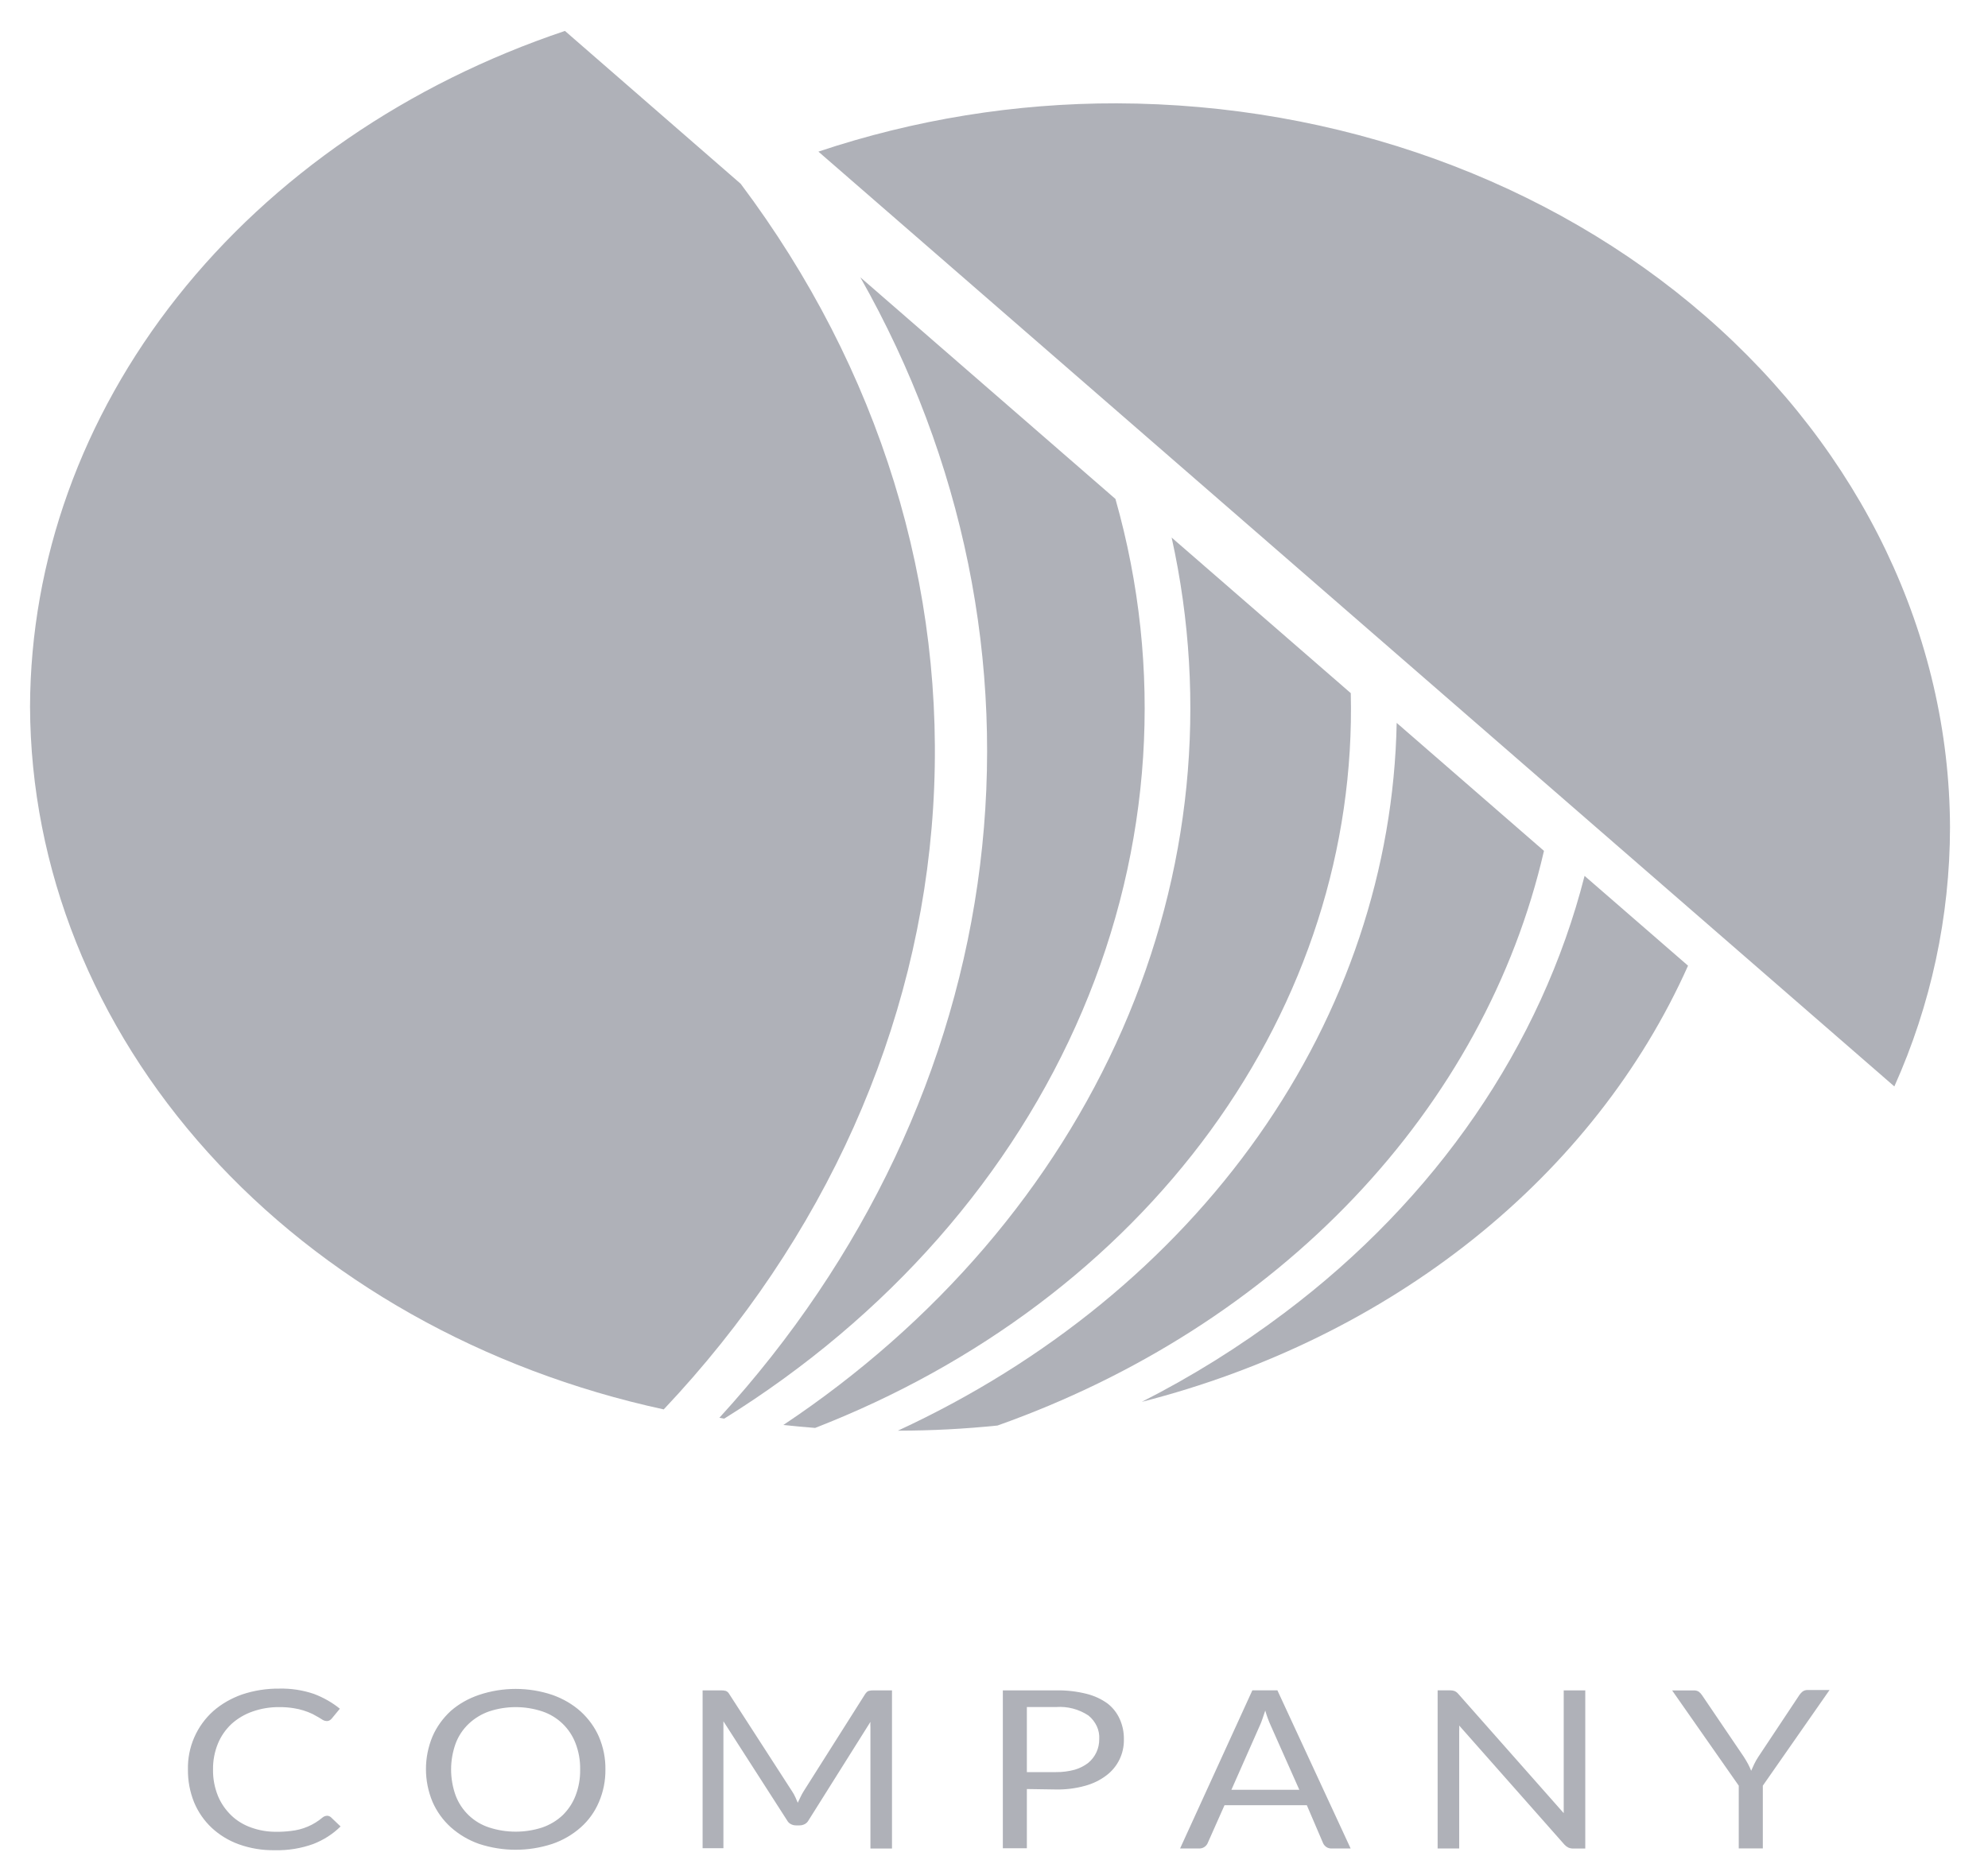
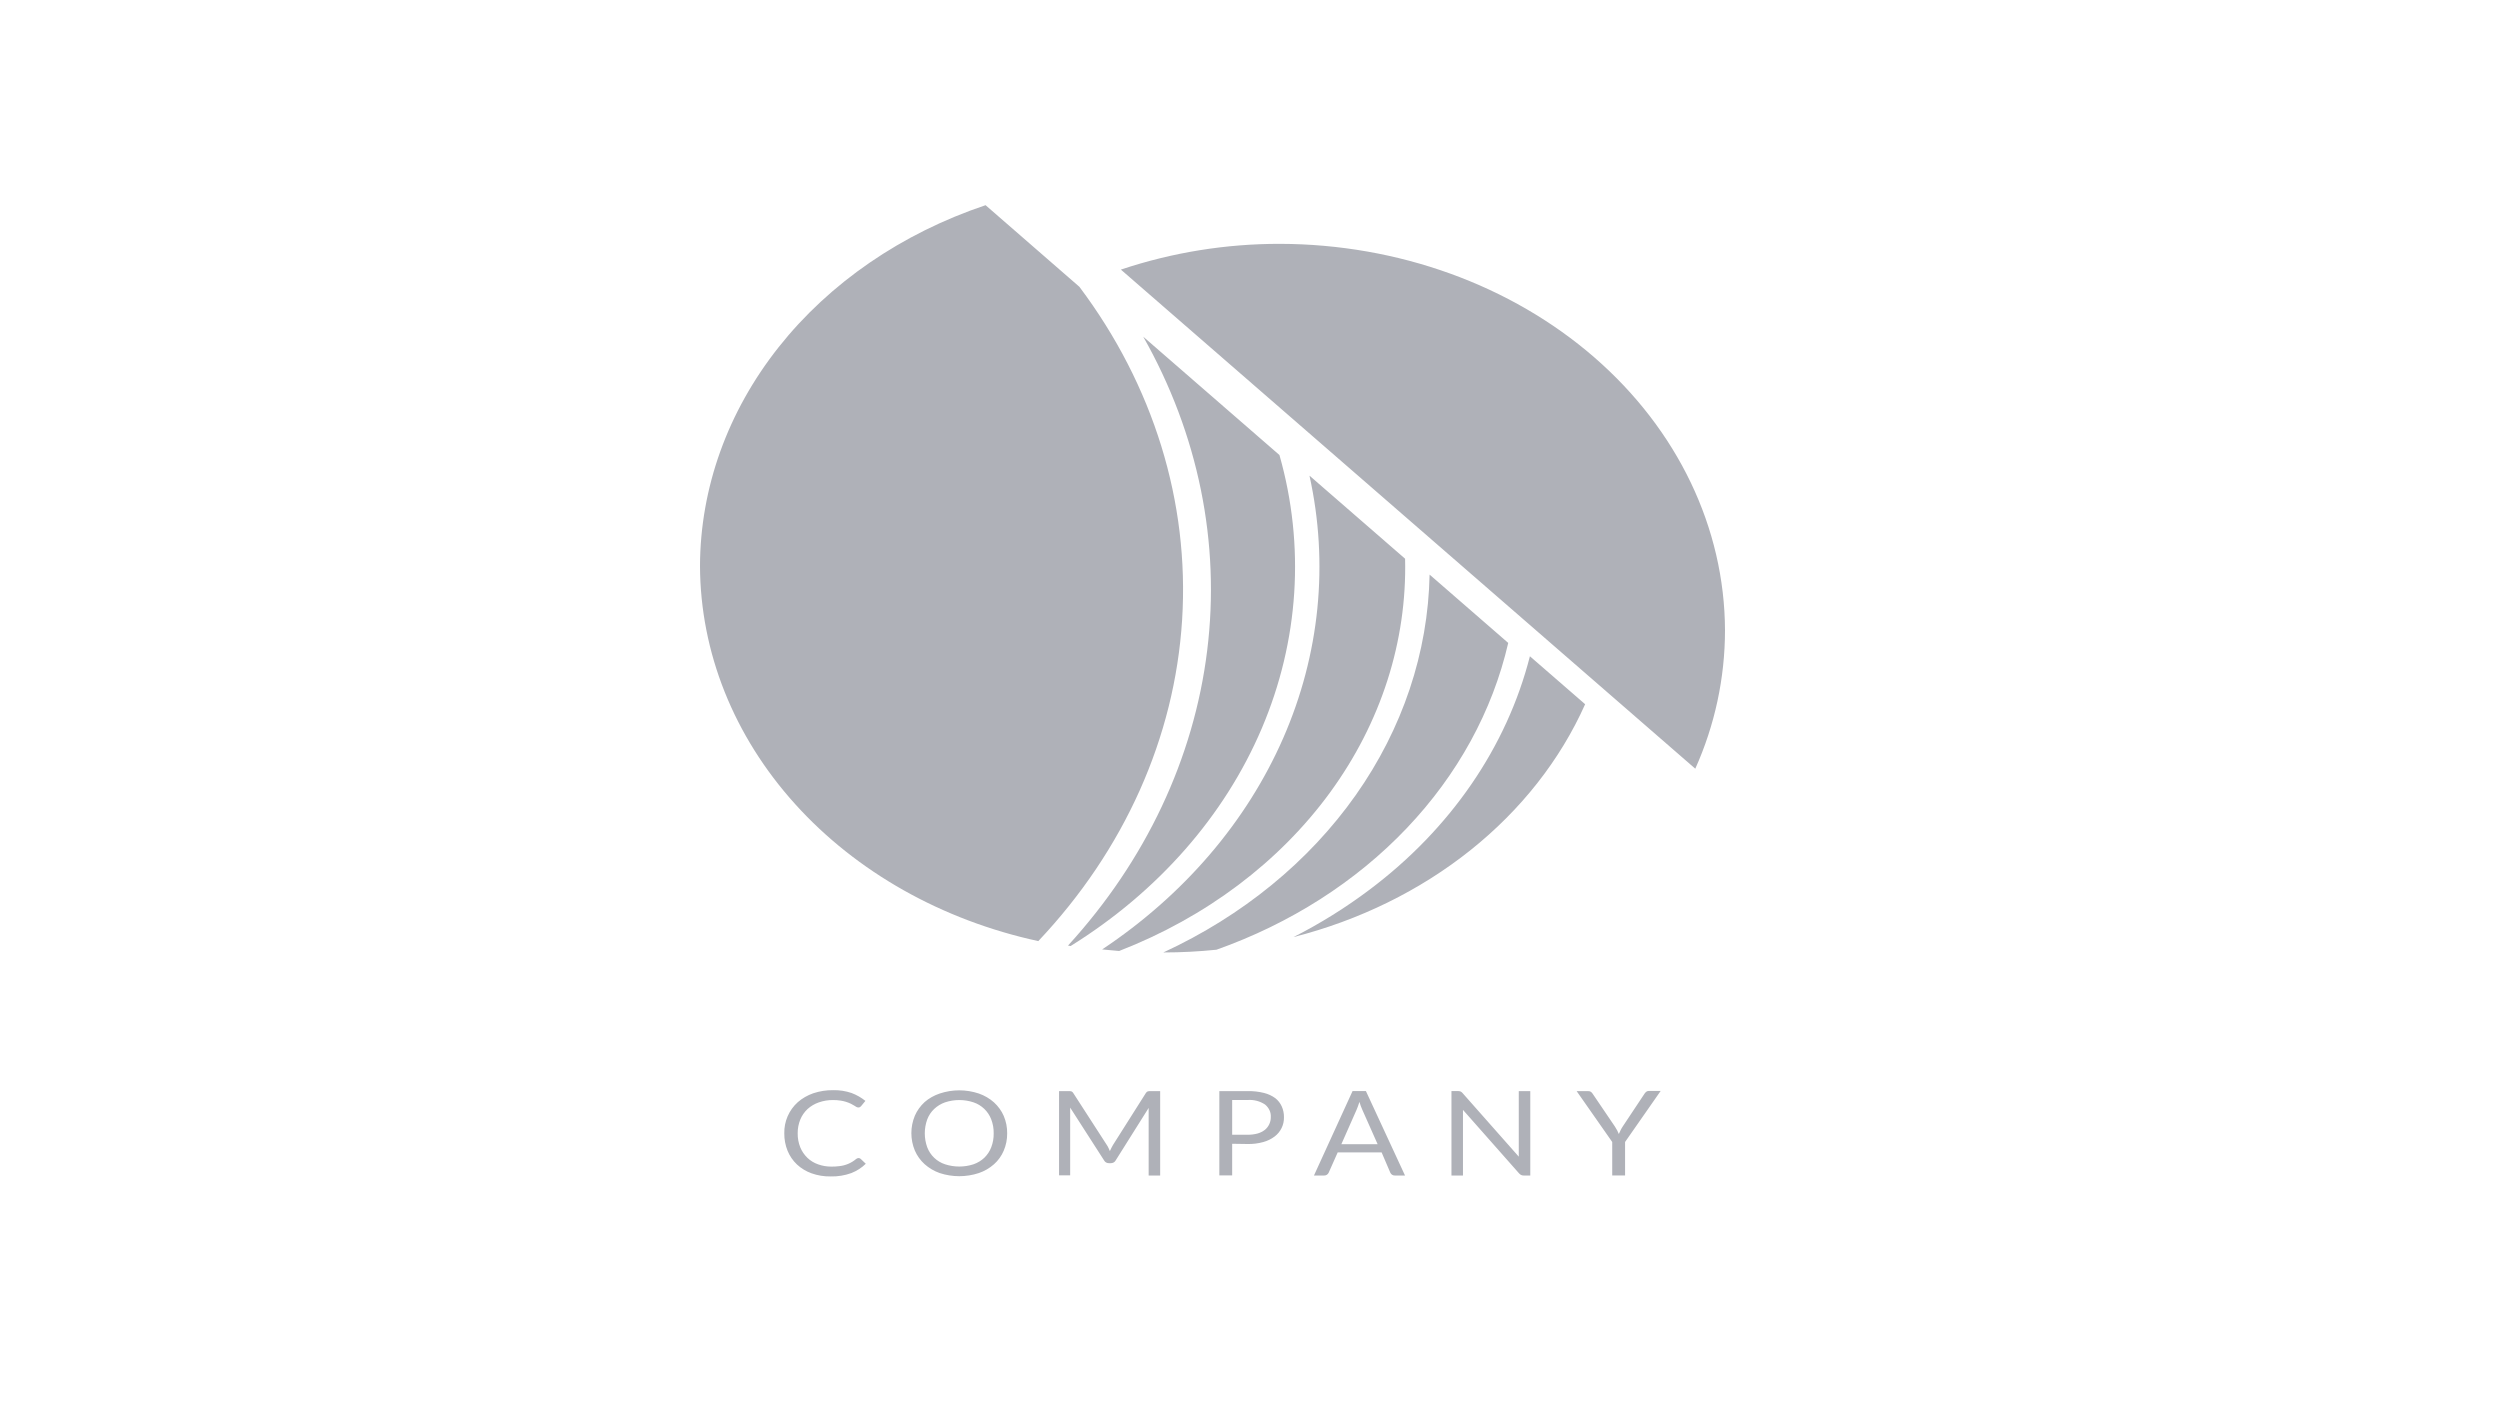
- <svg xmlns="http://www.w3.org/2000/svg" width="45" height="42" fill="none">
-   <path d="M7.406 41.101c.016 0 .032.004.046.01a.122.122 0 0 1 .039.024l.218.208c-.17.169-.379.304-.614.396a2.39 2.39 0 0 1-.87.142c-.28.005-.558-.04-.817-.133a1.793 1.793 0 0 1-.616-.374 1.674 1.674 0 0 1-.399-.578 1.927 1.927 0 0 1-.139-.742 1.724 1.724 0 0 1 .573-1.322c.186-.163.409-.291.654-.377.269-.09.555-.135.843-.132a2.27 2.27 0 0 1 .782.12c.216.082.415.195.587.335l-.183.222a.178.178 0 0 1-.047.04.125.125 0 0 1-.073.017.178.178 0 0 1-.08-.023l-.097-.06-.137-.076a1.551 1.551 0 0 0-.43-.132 1.892 1.892 0 0 0-.325-.024 1.76 1.76 0 0 0-.605.1 1.39 1.39 0 0 0-.475.28c-.136.128-.24.28-.308.445a1.499 1.499 0 0 0-.111.587 1.53 1.53 0 0 0 .111.597c.067.164.17.314.303.443.125.12.28.215.453.275.178.064.369.096.561.095.111.001.223-.005.333-.019a1.316 1.316 0 0 0 .72-.306.171.171 0 0 1 .103-.038ZM13.704 40.054a1.81 1.81 0 0 1-.147.737 1.594 1.594 0 0 1-.41.572 1.889 1.889 0 0 1-.645.375 2.655 2.655 0 0 1-1.658 0 1.91 1.91 0 0 1-.64-.377 1.677 1.677 0 0 1-.415-.578 1.922 1.922 0 0 1 0-1.475c.093-.216.234-.413.415-.58.182-.159.4-.282.64-.363a2.61 2.61 0 0 1 1.658 0c.242.085.461.213.643.376.18.165.32.36.412.571.101.238.151.489.147.742Zm-.572 0a1.566 1.566 0 0 0-.104-.593 1.22 1.22 0 0 0-.752-.722 1.918 1.918 0 0 0-1.205 0 1.295 1.295 0 0 0-.461.28 1.191 1.191 0 0 0-.295.443 1.737 1.737 0 0 0 0 1.184 1.209 1.209 0 0 0 .756.72c.388.127.816.127 1.205 0 .175-.061.332-.156.46-.277.131-.129.23-.28.292-.443.073-.19.108-.391.104-.592ZM18.001 40.675l.057.132c.022-.047.041-.09.063-.132a1.23 1.23 0 0 1 .071-.13l1.393-2.201c.028-.038.052-.062.08-.069a.373.373 0 0 1 .114-.012h.412v3.58h-.488V39.1a.938.938 0 0 1 0-.124L18.3 41.208a.203.203 0 0 1-.082.081.246.246 0 0 1-.12.03h-.079a.243.243 0 0 1-.12-.03.2.2 0 0 1-.081-.081l-1.443-2.246V41.835h-.471v-3.572h.411a.373.373 0 0 1 .115.012c.034.015.06.039.076.069l1.423 2.203a.76.76 0 0 1 .071.128ZM23.244 40.497v1.34H22.7v-3.574h1.216c.23-.004.458.023.679.078.176.044.34.12.48.223a.922.922 0 0 1 .272.35c.065.146.096.302.093.458a.993.993 0 0 1-.395.815c-.14.107-.305.188-.483.236a2.3 2.3 0 0 1-.657.083l-.66-.01Zm0-.384h.66c.143.002.286-.017.423-.054a.924.924 0 0 0 .305-.154.686.686 0 0 0 .25-.538.605.605 0 0 0-.054-.291.69.69 0 0 0-.19-.244 1.172 1.172 0 0 0-.734-.192h-.66v1.473ZM30.573 41.842h-.43a.205.205 0 0 1-.12-.033.222.222 0 0 1-.072-.083l-.37-.864h-1.863l-.384.864a.205.205 0 0 1-.19.116h-.432l1.636-3.58h.567l1.658 3.58Zm-2.7-1.329h1.538l-.648-1.457c-.05-.11-.09-.222-.123-.336l-.063.187c-.019.057-.04.11-.06.152l-.643 1.454ZM32.929 38.28c.032.015.06.037.081.063l2.386 2.699v-2.779h.488v3.58h-.272a.265.265 0 0 1-.112-.022.299.299 0 0 1-.087-.066l-2.383-2.696a.974.974 0 0 1 0 .123v2.66h-.488v-3.58h.289c.033 0 .067.006.098.017ZM39.903 40.419v1.421h-.545V40.42l-1.508-2.156h.488a.197.197 0 0 1 .117.03c.03.024.055.051.074.081l.943 1.391c.038.06.071.114.098.166.028.052.05.102.069.151l.07-.154c.027-.056.058-.11.093-.163l.93-1.4a.376.376 0 0 1 .07-.076.182.182 0 0 1 .118-.035h.493l-1.51 2.165ZM17.731 32.256c.237.026.477.047.72.066 3.679-1.43 6.791-3.77 8.948-6.728 2.156-2.958 3.261-6.403 3.177-9.904l-4.055-3.522c.825 3.727.44 7.58-1.113 11.128s-4.21 6.65-7.677 8.96Z" fill="#AFB1B8" />
-   <path d="m16.284 32.092.109.02c3.704-2.303 6.527-5.517 8.106-9.228 1.579-3.711 1.84-7.749.75-11.59l-5.775-5.017c2.335 4.124 3.276 8.74 2.71 13.31-.564 4.57-2.61 8.906-5.9 12.505ZM35.868 19.826c-.981 3.847-3.364 7.316-6.795 9.893a21.629 21.629 0 0 1-3.228 2.013c2.794-.713 5.361-1.974 7.505-3.686s3.807-3.829 4.86-6.187l-2.342-2.033Z" fill="#AFB1B8" />
-   <path d="m34.949 19.26-3.334-2.897c-.064 3.303-1.145 6.531-3.13 9.348-1.986 2.818-4.804 5.122-8.16 6.673h.016c.748 0 1.495-.04 2.238-.116 3.137-1.113 5.909-2.883 8.067-5.153 2.159-2.27 3.637-4.968 4.303-7.855ZM16.766 4.16 12.788.7C9.232 1.894 6.174 3.993 4.013 6.722 1.853 9.452.691 12.684.68 15.996c.013 3.66 1.431 7.212 4.03 10.093 2.597 2.88 6.227 4.927 10.314 5.814 3.648-3.862 5.784-8.634 6.098-13.623.313-4.99-1.213-9.935-4.356-14.12ZM44.14 18.727c-.014-4.342-2.006-8.503-5.54-11.574-3.535-3.07-8.324-4.801-13.322-4.814a21.18 21.18 0 0 0-6.753 1.093l24.355 21.16a14.352 14.352 0 0 0 1.26-5.865Z" fill="#AFB1B8" />
+ <svg xmlns="http://www.w3.org/2000/svg" width="106" height="60" fill="none">
+   <path d="M36.406 49.101c.016 0 .032.004.046.01a.121.121 0 0 1 .039.024l.218.208c-.17.169-.379.304-.614.396a2.39 2.39 0 0 1-.87.142c-.28.005-.558-.04-.817-.133a1.794 1.794 0 0 1-.617-.374 1.674 1.674 0 0 1-.397-.578 1.926 1.926 0 0 1-.14-.742 1.724 1.724 0 0 1 .573-1.322c.186-.163.409-.291.654-.377.269-.09.555-.135.843-.132a2.27 2.27 0 0 1 .782.12c.216.082.414.195.587.335l-.183.222a.178.178 0 0 1-.046.04.125.125 0 0 1-.074.017.178.178 0 0 1-.08-.023l-.097-.06-.137-.076a1.548 1.548 0 0 0-.43-.132 1.891 1.891 0 0 0-.325-.024 1.76 1.76 0 0 0-.605.1 1.39 1.39 0 0 0-.475.28c-.136.128-.24.28-.308.445a1.5 1.5 0 0 0-.111.587 1.53 1.53 0 0 0 .111.597c.067.164.17.314.303.443.125.12.28.215.453.275.178.064.368.096.561.095.111.001.223-.005.333-.019a1.316 1.316 0 0 0 .72-.306.171.171 0 0 1 .103-.038ZM42.704 48.054a1.81 1.81 0 0 1-.147.737 1.594 1.594 0 0 1-.41.572 1.889 1.889 0 0 1-.645.375 2.655 2.655 0 0 1-1.658 0 1.91 1.91 0 0 1-.64-.377 1.678 1.678 0 0 1-.415-.578 1.922 1.922 0 0 1 0-1.475c.093-.216.234-.413.415-.58.182-.159.4-.282.64-.363a2.61 2.61 0 0 1 1.658 0c.242.085.461.213.643.376.18.165.32.36.412.571.101.238.151.489.147.742Zm-.572 0a1.566 1.566 0 0 0-.104-.593 1.22 1.22 0 0 0-.752-.722 1.918 1.918 0 0 0-1.205 0 1.295 1.295 0 0 0-.461.28 1.191 1.191 0 0 0-.295.443 1.737 1.737 0 0 0 0 1.184 1.209 1.209 0 0 0 .756.72c.388.127.816.127 1.205 0 .175-.061.332-.156.46-.277.131-.129.23-.28.292-.443.073-.19.108-.391.104-.592ZM47.001 48.675l.058.132c.021-.047.04-.09.062-.132a1.23 1.23 0 0 1 .071-.13l1.393-2.201c.028-.038.052-.062.08-.069a.373.373 0 0 1 .114-.012h.412v3.58h-.488V47.1a.938.938 0 0 1 0-.124L47.3 49.208a.203.203 0 0 1-.082.081.246.246 0 0 1-.12.03h-.079a.243.243 0 0 1-.12-.03.2.2 0 0 1-.081-.081l-1.443-2.246V49.835h-.471v-3.572h.411a.373.373 0 0 1 .115.012c.034.015.06.039.076.069l1.423 2.203a.76.76 0 0 1 .071.128ZM52.244 48.497v1.34H51.7v-3.574h1.216c.23-.004.458.023.679.078.176.044.34.12.48.223a.922.922 0 0 1 .272.35c.065.146.096.302.093.458a.993.993 0 0 1-.395.815c-.14.107-.305.188-.483.236a2.3 2.3 0 0 1-.657.083l-.66-.01Zm0-.384h.66c.143.002.286-.017.423-.054a.924.924 0 0 0 .305-.154.686.686 0 0 0 .25-.538.605.605 0 0 0-.054-.291.69.69 0 0 0-.19-.244 1.172 1.172 0 0 0-.734-.192h-.66v1.473ZM59.573 49.842h-.43a.205.205 0 0 1-.12-.033.222.222 0 0 1-.072-.083l-.37-.864h-1.863l-.384.864a.205.205 0 0 1-.19.116h-.432l1.636-3.58h.567l1.658 3.58Zm-2.7-1.329h1.538l-.648-1.457c-.05-.11-.09-.222-.123-.336l-.063.187c-.019.057-.04.11-.06.152l-.643 1.454ZM61.929 46.28c.032.015.06.037.081.063l2.386 2.699v-2.779h.488v3.58h-.272a.265.265 0 0 1-.112-.022.299.299 0 0 1-.088-.066l-2.382-2.696a.974.974 0 0 1 0 .123v2.66h-.488v-3.58h.289c.033 0 .067.006.098.017ZM68.903 48.419v1.421h-.545V48.42l-1.508-2.156h.488a.197.197 0 0 1 .117.03c.03.024.055.051.074.081l.943 1.391c.038.06.071.114.098.166.028.052.05.102.069.151l.07-.154c.027-.056.058-.11.093-.163l.93-1.4a.376.376 0 0 1 .07-.076.182.182 0 0 1 .118-.035h.493l-1.51 2.165ZM46.731 40.256c.237.026.477.047.72.066 3.679-1.43 6.791-3.77 8.948-6.728 2.156-2.958 3.261-6.403 3.177-9.904l-4.054-3.522c.824 3.727.438 7.58-1.114 11.128-1.553 3.548-4.21 6.65-7.677 8.96Z" fill="#AFB1B8" />
+   <path d="m45.284 40.092.109.02c3.704-2.303 6.527-5.517 8.106-9.228 1.579-3.711 1.84-7.749.75-11.59l-5.775-5.017c2.335 4.124 3.276 8.74 2.71 13.31-.564 4.57-2.61 8.906-5.9 12.505ZM64.868 27.826c-.981 3.847-3.364 7.316-6.794 9.893a21.629 21.629 0 0 1-3.229 2.013c2.794-.713 5.361-1.974 7.505-3.686s3.807-3.829 4.86-6.187l-2.342-2.033Z" fill="#AFB1B8" />
+   <path d="m63.949 27.26-3.334-2.897c-.064 3.303-1.145 6.531-3.13 9.348-1.986 2.818-4.804 5.122-8.16 6.673h.016c.748 0 1.495-.04 2.238-.116 3.137-1.113 5.909-2.883 8.067-5.153 2.159-2.27 3.637-4.968 4.303-7.855ZM45.766 12.16 41.788 8.7c-3.556 1.194-6.614 3.293-8.775 6.022-2.16 2.73-3.322 5.961-3.333 9.274.013 3.66 1.431 7.212 4.03 10.093 2.597 2.88 6.227 4.927 10.314 5.814 3.648-3.862 5.785-8.634 6.098-13.623.313-4.99-1.213-9.935-4.356-14.12ZM73.14 26.727c-.014-4.342-2.006-8.503-5.54-11.574-3.534-3.07-8.324-4.801-13.322-4.814a21.18 21.18 0 0 0-6.753 1.092L71.88 32.593a14.352 14.352 0 0 0 1.26-5.866Z" fill="#AFB1B8" />
</svg>
